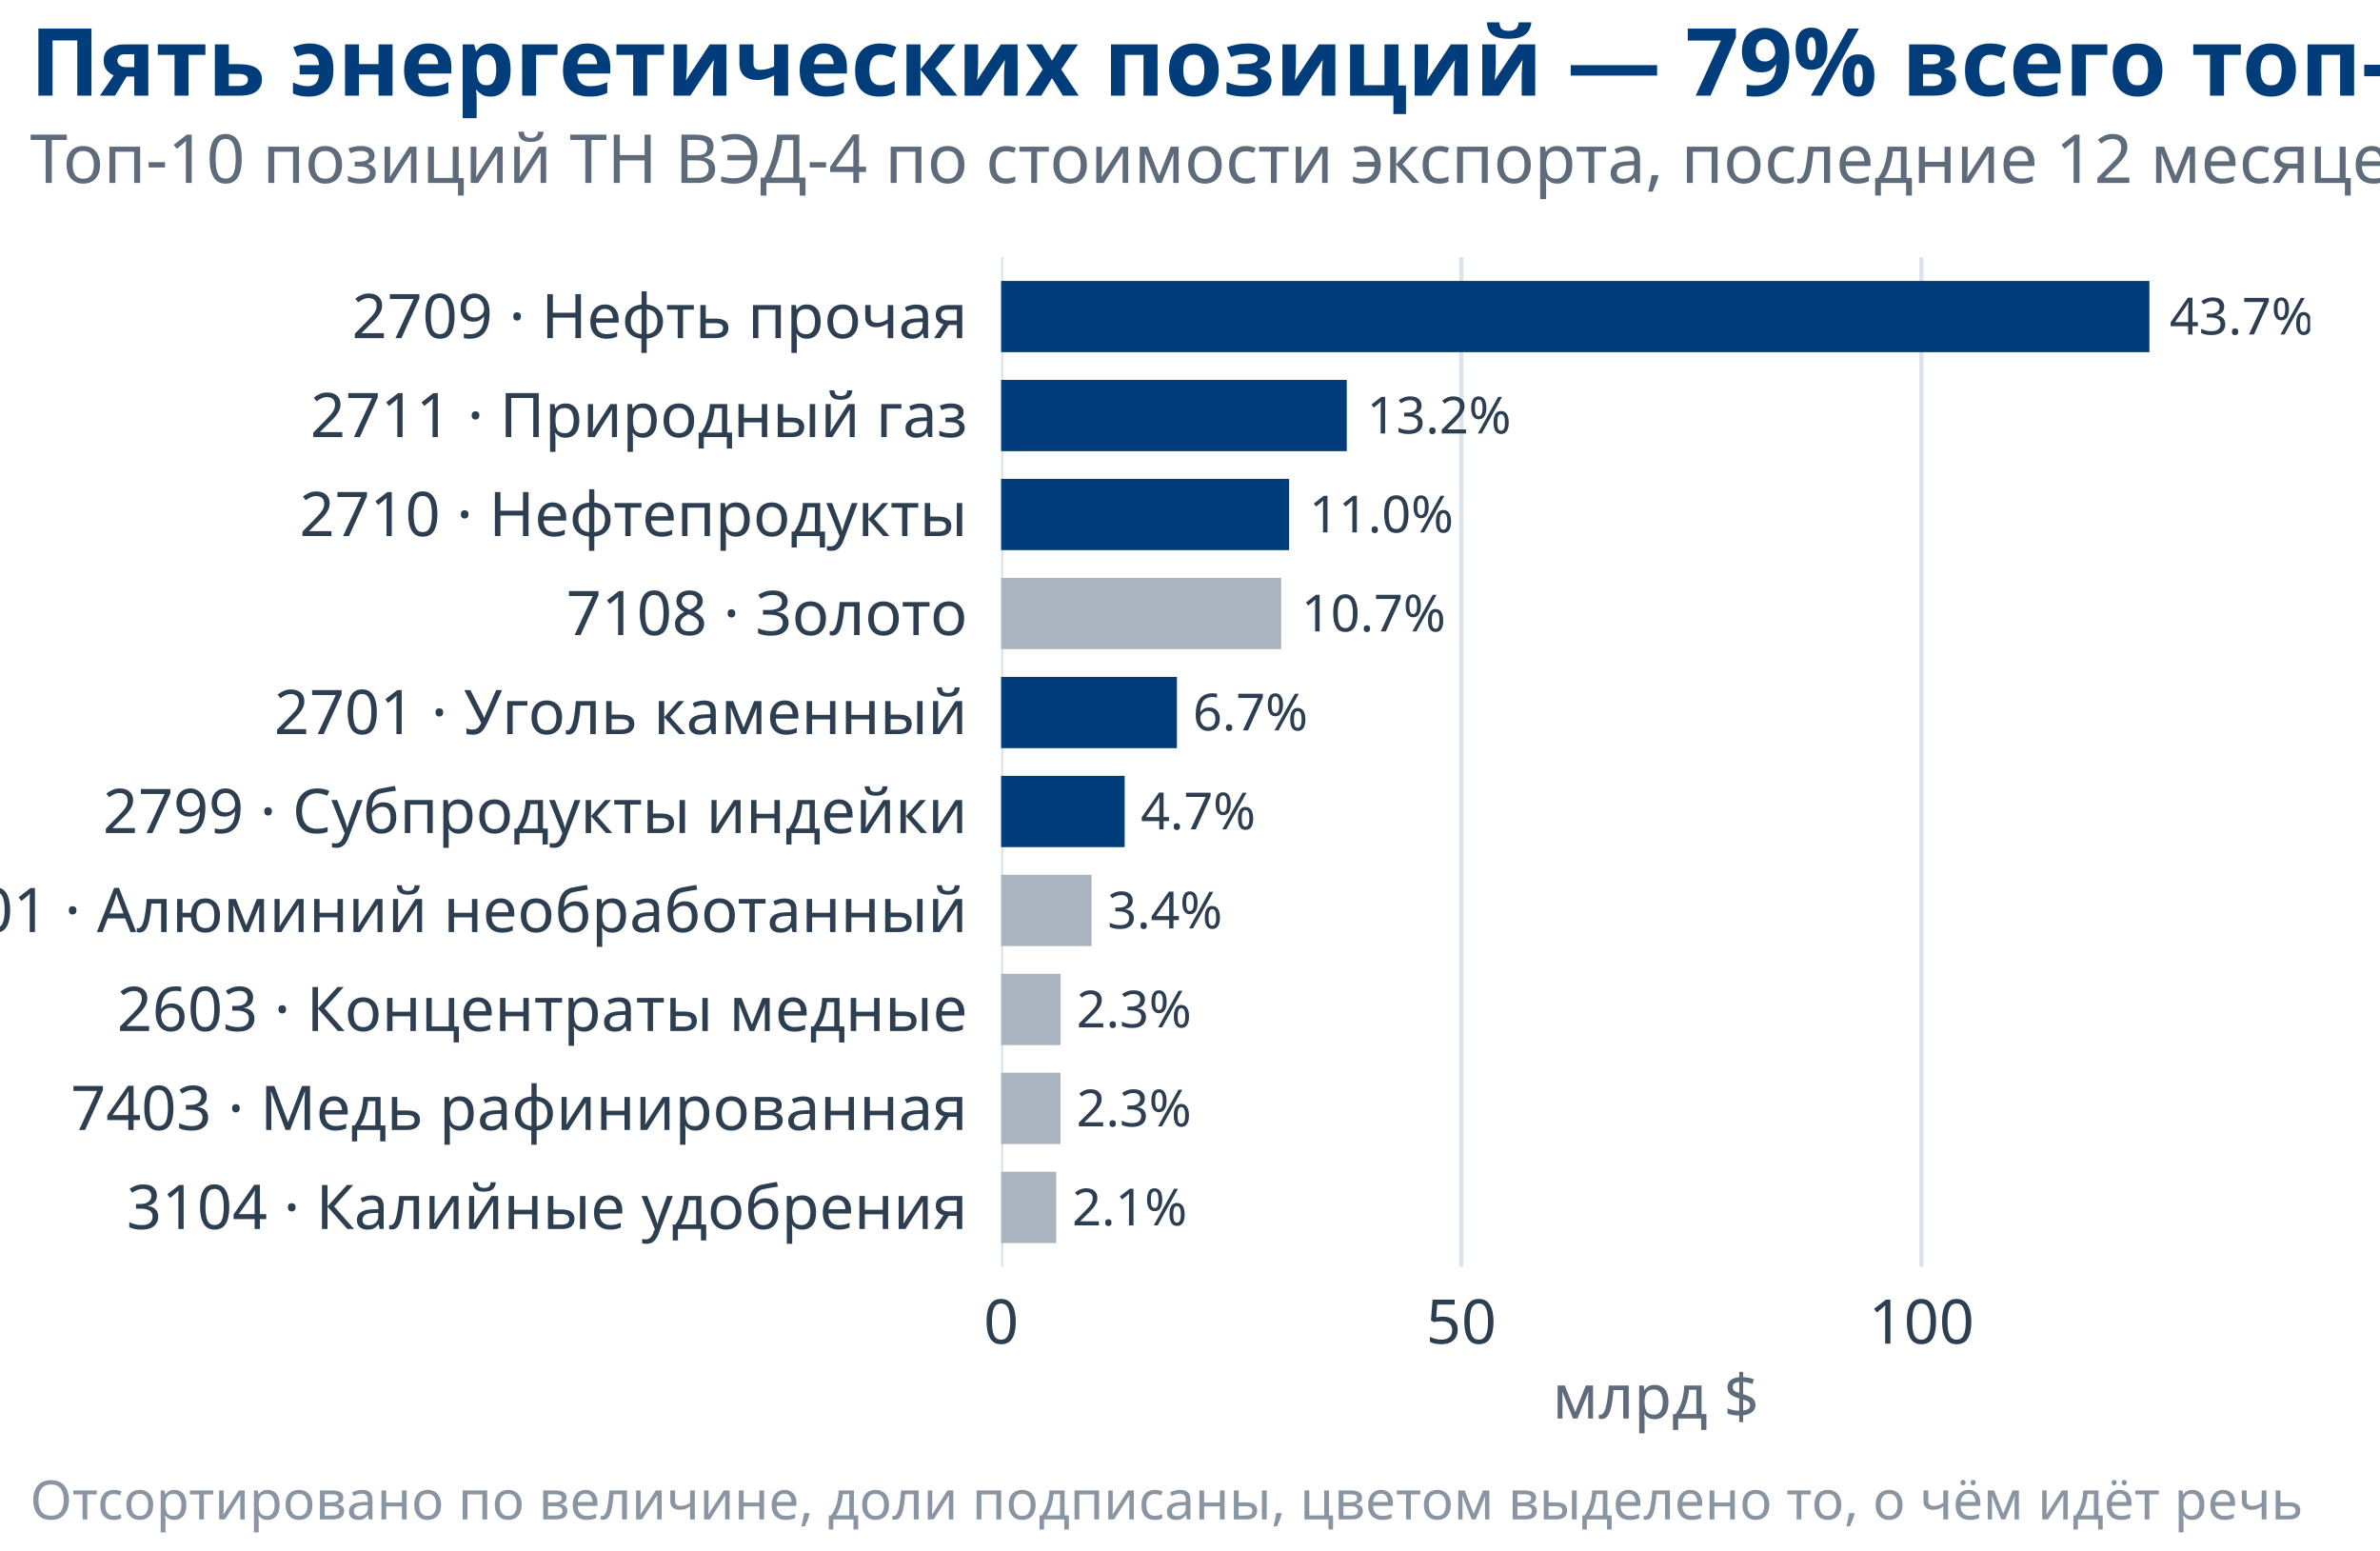
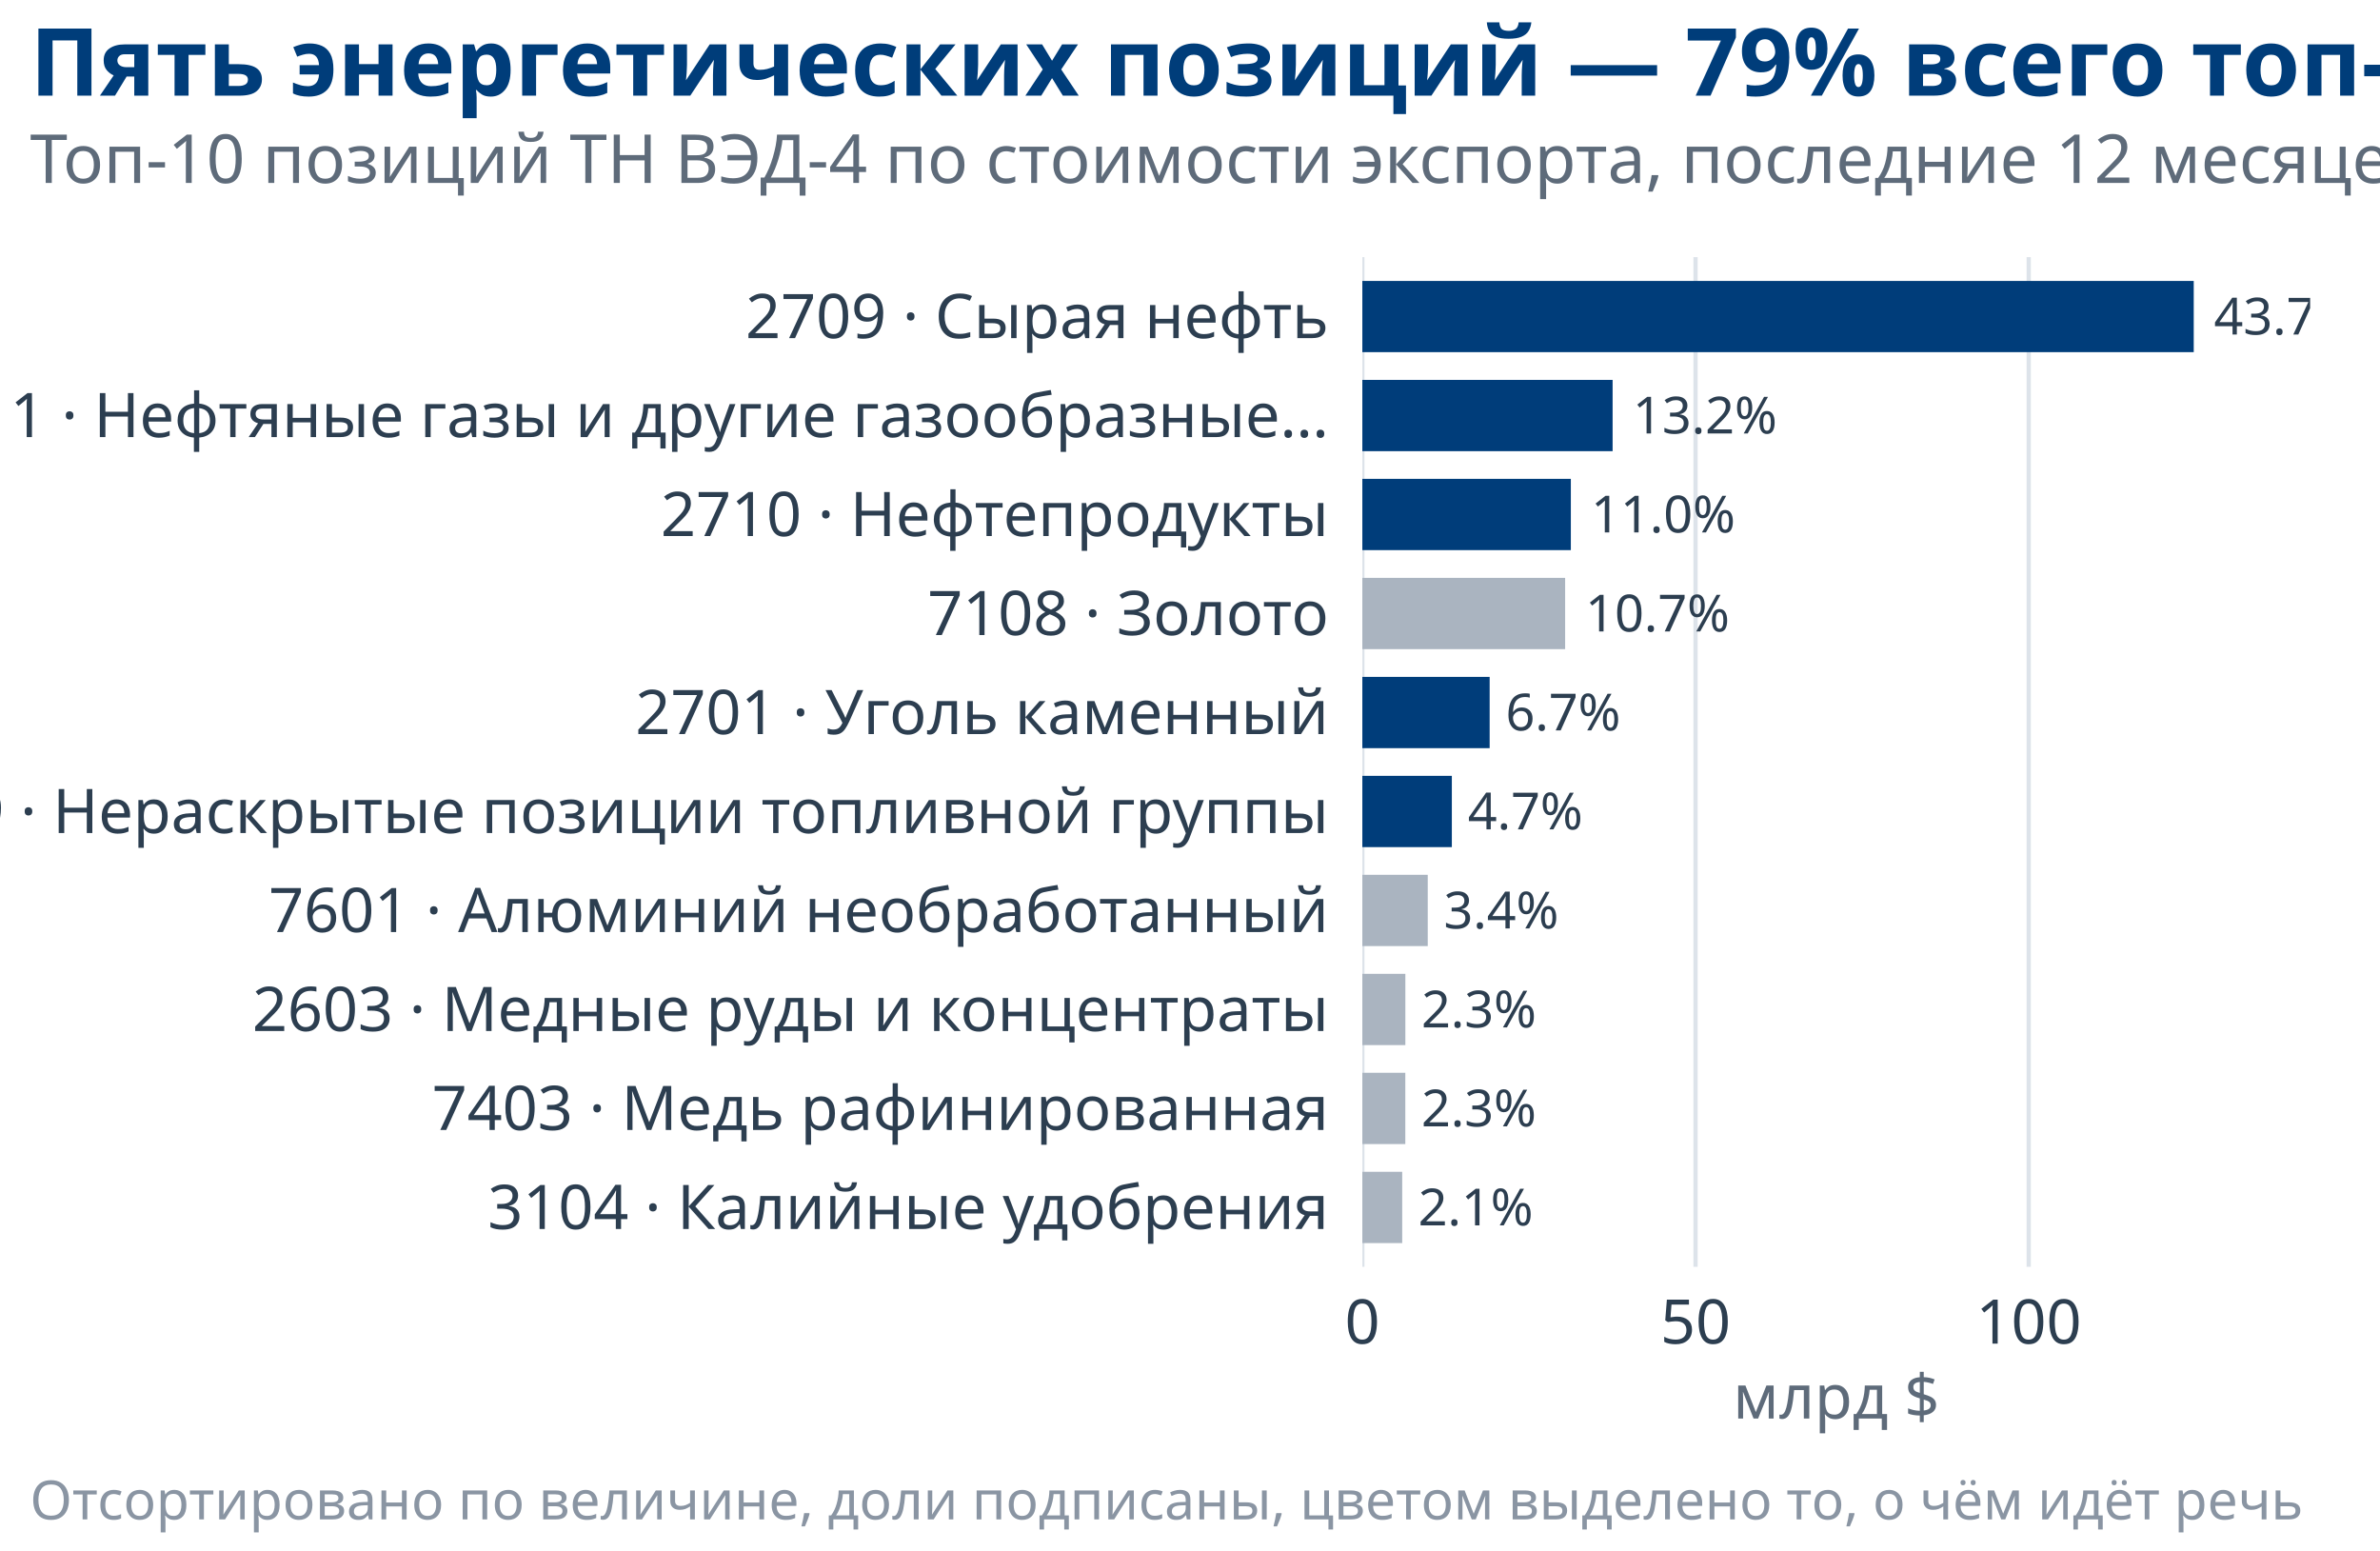
<svg xmlns="http://www.w3.org/2000/svg" width="475.20pt" height="309.60pt" viewBox="0 0 475.20 309.60">
  <g class="svglite">
    <defs>
      <style type="text/css">
    .svglite line, .svglite polyline, .svglite polygon, .svglite path, .svglite rect, .svglite circle {
      fill: none;
      stroke: #000000;
      stroke-linecap: round;
      stroke-linejoin: round;
      stroke-miterlimit: 10.00;
    }
    .svglite text {
      white-space: pre;
    }
    .svglite g.glyphgroup path {
      fill: inherit;
      stroke: none;
    }
  </style>
    </defs>
    <rect width="100%" height="100%" style="stroke: none; fill: none;" />
    <defs>
      <clipPath id="cpMC4wMHw0NzUuMjB8MC4wMHwzMDkuNjA=">
        <rect x="0.00" y="0.00" width="475.20" height="309.60" />
      </clipPath>
    </defs>
    <g clip-path="url(#cpMC4wMHw0NzUuMjB8MC4wMHwzMDkuNjA=)">
      <rect x="0.00" y="0.00" width="475.20" height="309.60" style="stroke-width: 1.45; stroke: none;" />
    </g>
    <defs>
-       <clipPath id="cpMTk5Ljg5fDQ2MS4yNXw1MS4zNHwyNTIuOTE=">
-         <rect x="199.89" y="51.34" width="261.36" height="201.57" />
+       <clipPath id="cpMjcyLjAxfDQ2MS4yNXw1MS4zNHwyNTIuOTE=">
+         <rect x="272.01" y="51.34" width="189.24" height="201.57" />
      </clipPath>
    </defs>
-     <g clip-path="url(#cpMTk5Ljg5fDQ2MS4yNXw1MS4zNHwyNTIuOTE=)">
-       <rect x="199.89" y="51.34" width="261.36" height="201.57" style="stroke-width: 1.45; stroke: none;" />
-       <polyline points="199.89,252.91 199.89,51.34 " style="stroke-width: 0.85; stroke: #DDE3EA; stroke-linecap: butt;" />
-       <polyline points="291.76,252.91 291.76,51.34 " style="stroke-width: 0.85; stroke: #DDE3EA; stroke-linecap: butt;" />
-       <polyline points="383.64,252.91 383.64,51.34 " style="stroke-width: 0.85; stroke: #DDE3EA; stroke-linecap: butt;" />
-       <rect x="199.89" y="56.08" width="229.27" height="14.23" style="stroke-width: 1.45; stroke: none; stroke-linecap: butt; stroke-linejoin: miter; fill: #003D7A;" />
-       <rect x="199.89" y="75.84" width="69.01" height="14.23" style="stroke-width: 1.45; stroke: none; stroke-linecap: butt; stroke-linejoin: miter; fill: #003D7A;" />
-       <rect x="199.89" y="95.60" width="57.50" height="14.23" style="stroke-width: 1.45; stroke: none; stroke-linecap: butt; stroke-linejoin: miter; fill: #003D7A;" />
-       <rect x="199.89" y="115.37" width="55.92" height="14.23" style="stroke-width: 1.45; stroke: none; stroke-linecap: butt; stroke-linejoin: miter; fill: #AAB4C0;" />
-       <rect x="199.89" y="135.13" width="35.10" height="14.23" style="stroke-width: 1.45; stroke: none; stroke-linecap: butt; stroke-linejoin: miter; fill: #003D7A;" />
-       <rect x="199.89" y="154.89" width="24.67" height="14.23" style="stroke-width: 1.45; stroke: none; stroke-linecap: butt; stroke-linejoin: miter; fill: #003D7A;" />
-       <rect x="199.89" y="174.65" width="18.04" height="14.23" style="stroke-width: 1.45; stroke: none; stroke-linecap: butt; stroke-linejoin: miter; fill: #AAB4C0;" />
-       <rect x="199.89" y="194.41" width="11.87" height="14.23" style="stroke-width: 1.45; stroke: none; stroke-linecap: butt; stroke-linejoin: miter; fill: #AAB4C0;" />
-       <rect x="199.89" y="214.17" width="11.85" height="14.23" style="stroke-width: 1.45; stroke: none; stroke-linecap: butt; stroke-linejoin: miter; fill: #AAB4C0;" />
-       <rect x="199.89" y="233.94" width="10.99" height="14.23" style="stroke-width: 1.45; stroke: none; stroke-linecap: butt; stroke-linejoin: miter; fill: #AAB4C0;" />
-       <text x="433.18" y="66.78" style="font-size: 10.24px;fill: #2C3E50; font-family: &quot;PT Sans&quot;;" textLength="26.83px" lengthAdjust="spacingAndGlyphs">43.7%</text>
-       <text x="272.92" y="86.54" style="font-size: 10.24px;fill: #2C3E50; font-family: &quot;PT Sans&quot;;" textLength="26.83px" lengthAdjust="spacingAndGlyphs">13.2%</text>
-       <text x="261.41" y="106.30" style="font-size: 10.24px;fill: #2C3E50; font-family: &quot;PT Sans&quot;;" textLength="26.83px" lengthAdjust="spacingAndGlyphs">11.0%</text>
-       <text x="259.84" y="126.06" style="font-size: 10.24px;fill: #2C3E50; font-family: &quot;PT Sans&quot;;" textLength="26.83px" lengthAdjust="spacingAndGlyphs">10.7%</text>
-       <text x="238.18" y="145.82" style="font-size: 10.24px;fill: #2C3E50; font-family: &quot;PT Sans&quot;;" textLength="21.25px" lengthAdjust="spacingAndGlyphs">6.7%</text>
-       <text x="227.75" y="165.58" style="font-size: 10.24px;fill: #2C3E50; font-family: &quot;PT Sans&quot;;" textLength="21.25px" lengthAdjust="spacingAndGlyphs">4.7%</text>
-       <text x="221.12" y="185.35" style="font-size: 10.24px;fill: #2C3E50; font-family: &quot;PT Sans&quot;;" textLength="21.25px" lengthAdjust="spacingAndGlyphs">3.4%</text>
-       <text x="214.95" y="205.11" style="font-size: 10.24px;fill: #2C3E50; font-family: &quot;PT Sans&quot;;" textLength="21.25px" lengthAdjust="spacingAndGlyphs">2.3%</text>
-       <text x="214.93" y="224.87" style="font-size: 10.24px;fill: #2C3E50; font-family: &quot;PT Sans&quot;;" textLength="21.25px" lengthAdjust="spacingAndGlyphs">2.3%</text>
-       <text x="214.07" y="244.63" style="font-size: 10.24px;fill: #2C3E50; font-family: &quot;PT Sans&quot;;" textLength="21.25px" lengthAdjust="spacingAndGlyphs">2.1%</text>
+     <g clip-path="url(#cpMjcyLjAxfDQ2MS4yNXw1MS4zNHwyNTIuOTE=)">
+       <rect x="272.01" y="51.34" width="189.24" height="201.57" style="stroke-width: 1.45; stroke: none;" />
+       <polyline points="272.01,252.91 272.01,51.34 " style="stroke-width: 0.85; stroke: #DDE3EA; stroke-linecap: butt;" />
+       <polyline points="338.54,252.91 338.54,51.34 " style="stroke-width: 0.85; stroke: #DDE3EA; stroke-linecap: butt;" />
+       <polyline points="405.06,252.91 405.06,51.34 " style="stroke-width: 0.85; stroke: #DDE3EA; stroke-linecap: butt;" />
+       <rect x="272.01" y="56.08" width="166.00" height="14.23" style="stroke-width: 1.45; stroke: none; stroke-linecap: butt; stroke-linejoin: miter; fill: #003D7A;" />
+       <rect x="272.01" y="75.84" width="49.97" height="14.23" style="stroke-width: 1.45; stroke: none; stroke-linecap: butt; stroke-linejoin: miter; fill: #003D7A;" />
+       <rect x="272.01" y="95.60" width="41.63" height="14.23" style="stroke-width: 1.45; stroke: none; stroke-linecap: butt; stroke-linejoin: miter; fill: #003D7A;" />
+       <rect x="272.01" y="115.37" width="40.49" height="14.23" style="stroke-width: 1.45; stroke: none; stroke-linecap: butt; stroke-linejoin: miter; fill: #AAB4C0;" />
+       <rect x="272.01" y="135.13" width="25.42" height="14.23" style="stroke-width: 1.45; stroke: none; stroke-linecap: butt; stroke-linejoin: miter; fill: #003D7A;" />
+       <rect x="272.01" y="154.89" width="17.87" height="14.23" style="stroke-width: 1.45; stroke: none; stroke-linecap: butt; stroke-linejoin: miter; fill: #003D7A;" />
+       <rect x="272.01" y="174.65" width="13.06" height="14.23" style="stroke-width: 1.45; stroke: none; stroke-linecap: butt; stroke-linejoin: miter; fill: #AAB4C0;" />
+       <rect x="272.01" y="194.41" width="8.59" height="14.23" style="stroke-width: 1.45; stroke: none; stroke-linecap: butt; stroke-linejoin: miter; fill: #AAB4C0;" />
+       <rect x="272.01" y="214.17" width="8.58" height="14.23" style="stroke-width: 1.45; stroke: none; stroke-linecap: butt; stroke-linejoin: miter; fill: #AAB4C0;" />
+       <rect x="272.01" y="233.94" width="7.96" height="14.23" style="stroke-width: 1.45; stroke: none; stroke-linecap: butt; stroke-linejoin: miter; fill: #AAB4C0;" />
+       <text x="442.04" y="66.78" style="font-size: 10.24px;fill: #2C3E50; font-family: &quot;PT Sans&quot;;" textLength="26.83px" lengthAdjust="spacingAndGlyphs">43.7%</text>
+       <text x="326.01" y="86.54" style="font-size: 10.24px;fill: #2C3E50; font-family: &quot;PT Sans&quot;;" textLength="26.83px" lengthAdjust="spacingAndGlyphs">13.2%</text>
+       <text x="317.67" y="106.30" style="font-size: 10.24px;fill: #2C3E50; font-family: &quot;PT Sans&quot;;" textLength="26.83px" lengthAdjust="spacingAndGlyphs">11.0%</text>
+       <text x="316.53" y="126.06" style="font-size: 10.24px;fill: #2C3E50; font-family: &quot;PT Sans&quot;;" textLength="26.83px" lengthAdjust="spacingAndGlyphs">10.7%</text>
+       <text x="300.62" y="145.82" style="font-size: 10.24px;fill: #2C3E50; font-family: &quot;PT Sans&quot;;" textLength="21.25px" lengthAdjust="spacingAndGlyphs">6.7%</text>
+       <text x="293.07" y="165.58" style="font-size: 10.24px;fill: #2C3E50; font-family: &quot;PT Sans&quot;;" textLength="21.25px" lengthAdjust="spacingAndGlyphs">4.7%</text>
+       <text x="288.26" y="185.35" style="font-size: 10.24px;fill: #2C3E50; font-family: &quot;PT Sans&quot;;" textLength="21.25px" lengthAdjust="spacingAndGlyphs">3.4%</text>
+       <text x="283.80" y="205.11" style="font-size: 10.24px;fill: #2C3E50; font-family: &quot;PT Sans&quot;;" textLength="21.25px" lengthAdjust="spacingAndGlyphs">2.3%</text>
+       <text x="283.79" y="224.87" style="font-size: 10.24px;fill: #2C3E50; font-family: &quot;PT Sans&quot;;" textLength="21.25px" lengthAdjust="spacingAndGlyphs">2.3%</text>
+       <text x="283.16" y="244.63" style="font-size: 10.24px;fill: #2C3E50; font-family: &quot;PT Sans&quot;;" textLength="21.25px" lengthAdjust="spacingAndGlyphs">2.1%</text>
    </g>
    <g clip-path="url(#cpMC4wMHw0NzUuMjB8MC4wMHwzMDkuNjA=)">
-       <text x="193.17" y="245.36" text-anchor="end" style="font-size: 12.30px;fill: #2C3E50; font-family: &quot;PT Sans&quot;;" textLength="151.67px" lengthAdjust="spacingAndGlyphs">3104 · Калийные удобрения</text>
-       <text x="193.17" y="225.59" text-anchor="end" style="font-size: 12.30px;fill: #2C3E50; font-family: &quot;PT Sans&quot;;" textLength="159.47px" lengthAdjust="spacingAndGlyphs">7403 · Медь рафинированная</text>
-       <text x="193.17" y="205.83" text-anchor="end" style="font-size: 12.30px;fill: #2C3E50; font-family: &quot;PT Sans&quot;;" textLength="151.72px" lengthAdjust="spacingAndGlyphs">2603 · Концентраты медные</text>
-       <text x="193.17" y="186.07" text-anchor="end" style="font-size: 12.30px;fill: #2C3E50; font-family: &quot;PT Sans&quot;;" textLength="187.19px" lengthAdjust="spacingAndGlyphs">7601 · Алюминий необработанный</text>
-       <text x="193.17" y="166.31" text-anchor="end" style="font-size: 12.30px;fill: #2C3E50; font-family: &quot;PT Sans&quot;;" textLength="155.80px" lengthAdjust="spacingAndGlyphs">2799 · Субпродукты индейки</text>
-       <text x="193.17" y="146.55" text-anchor="end" style="font-size: 12.30px;fill: #2C3E50; font-family: &quot;PT Sans&quot;;" textLength="122.30px" lengthAdjust="spacingAndGlyphs">2701 · Уголь каменный</text>
-       <text x="193.17" y="126.78" text-anchor="end" style="font-size: 12.30px;fill: #2C3E50; font-family: &quot;PT Sans&quot;;" textLength="73.69px" lengthAdjust="spacingAndGlyphs">7108 · Золото</text>
-       <text x="193.17" y="107.02" text-anchor="end" style="font-size: 12.30px;fill: #2C3E50; font-family: &quot;PT Sans&quot;;" textLength="121.14px" lengthAdjust="spacingAndGlyphs">2710 · Нефтепродукты</text>
-       <text x="193.17" y="87.26" text-anchor="end" style="font-size: 12.30px;fill: #2C3E50; font-family: &quot;PT Sans&quot;;" textLength="118.77px" lengthAdjust="spacingAndGlyphs">2711 · Природный газ</text>
-       <text x="193.17" y="67.50" text-anchor="end" style="font-size: 12.30px;fill: #2C3E50; font-family: &quot;PT Sans&quot;;" textLength="110.42px" lengthAdjust="spacingAndGlyphs">2709 · Нефть прочая</text>
-       <text x="199.89" y="268.24" text-anchor="middle" style="font-size: 12.30px;fill: #2C3E50; font-family: &quot;PT Sans&quot;;" textLength="6.70px" lengthAdjust="spacingAndGlyphs">0</text>
-       <text x="291.76" y="268.24" text-anchor="middle" style="font-size: 12.30px;fill: #2C3E50; font-family: &quot;PT Sans&quot;;" textLength="13.41px" lengthAdjust="spacingAndGlyphs">50</text>
-       <text x="383.64" y="268.24" text-anchor="middle" style="font-size: 12.30px;fill: #2C3E50; font-family: &quot;PT Sans&quot;;" textLength="20.11px" lengthAdjust="spacingAndGlyphs">100</text>
-       <text x="330.57" y="283.20" text-anchor="middle" style="font-size: 12.30px;fill: #5E6B7A; font-family: &quot;PT Sans&quot;;" textLength="37.34px" lengthAdjust="spacingAndGlyphs">млрд $</text>
+       <text x="265.29" y="245.36" text-anchor="end" style="font-size: 12.30px;fill: #2C3E50; font-family: &quot;PT Sans&quot;;" textLength="151.67px" lengthAdjust="spacingAndGlyphs">3104 · Калийные удобрения</text>
+       <text x="265.29" y="225.59" text-anchor="end" style="font-size: 12.30px;fill: #2C3E50; font-family: &quot;PT Sans&quot;;" textLength="159.47px" lengthAdjust="spacingAndGlyphs">7403 · Медь рафинированная</text>
+       <text x="265.29" y="205.83" text-anchor="end" style="font-size: 12.30px;fill: #2C3E50; font-family: &quot;PT Sans&quot;;" textLength="192.67px" lengthAdjust="spacingAndGlyphs">2603 · Медные руды и концентраты</text>
+       <text x="265.29" y="186.07" text-anchor="end" style="font-size: 12.30px;fill: #2C3E50; font-family: &quot;PT Sans&quot;;" textLength="187.19px" lengthAdjust="spacingAndGlyphs">7601 · Алюминий необработанный</text>
+       <text x="265.29" y="166.31" text-anchor="end" style="font-size: 12.30px;fill: #2C3E50; font-family: &quot;PT Sans&quot;;" textLength="259.31px" lengthAdjust="spacingAndGlyphs">2799 · Нераскрытые позиции топливной группы</text>
+       <text x="265.29" y="146.55" text-anchor="end" style="font-size: 12.30px;fill: #2C3E50; font-family: &quot;PT Sans&quot;;" textLength="122.30px" lengthAdjust="spacingAndGlyphs">2701 · Уголь каменный</text>
+       <text x="265.29" y="126.78" text-anchor="end" style="font-size: 12.30px;fill: #2C3E50; font-family: &quot;PT Sans&quot;;" textLength="73.69px" lengthAdjust="spacingAndGlyphs">7108 · Золото</text>
+       <text x="265.29" y="107.02" text-anchor="end" style="font-size: 12.30px;fill: #2C3E50; font-family: &quot;PT Sans&quot;;" textLength="121.14px" lengthAdjust="spacingAndGlyphs">2710 · Нефтепродукты</text>
+       <text x="265.29" y="87.26" text-anchor="end" style="font-size: 12.30px;fill: #2C3E50; font-family: &quot;PT Sans&quot;;" textLength="255.66px" lengthAdjust="spacingAndGlyphs">2711 · Нефтяные газы и другие газообразные…</text>
+       <text x="265.29" y="67.50" text-anchor="end" style="font-size: 12.30px;fill: #2C3E50; font-family: &quot;PT Sans&quot;;" textLength="105.16px" lengthAdjust="spacingAndGlyphs">2709 · Сырая нефть</text>
+       <text x="272.01" y="268.24" text-anchor="middle" style="font-size: 12.30px;fill: #2C3E50; font-family: &quot;PT Sans&quot;;" textLength="6.70px" lengthAdjust="spacingAndGlyphs">0</text>
+       <text x="338.54" y="268.24" text-anchor="middle" style="font-size: 12.30px;fill: #2C3E50; font-family: &quot;PT Sans&quot;;" textLength="13.41px" lengthAdjust="spacingAndGlyphs">50</text>
+       <text x="405.06" y="268.24" text-anchor="middle" style="font-size: 12.30px;fill: #2C3E50; font-family: &quot;PT Sans&quot;;" textLength="20.11px" lengthAdjust="spacingAndGlyphs">100</text>
+       <text x="366.63" y="283.20" text-anchor="middle" style="font-size: 12.30px;fill: #5E6B7A; font-family: &quot;PT Sans&quot;;" textLength="37.34px" lengthAdjust="spacingAndGlyphs">млрд $</text>
      <text x="5.98" y="36.52" style="font-size: 13.50px;fill: #5E6B7A; font-family: &quot;PT Sans&quot;;" textLength="429.84px" lengthAdjust="spacingAndGlyphs">Топ-10 позиций ТН ВЭД-4 по стоимости экспорта, последние 12 месяцев</text>
      <text x="5.98" y="19.10" style="font-size: 18.75px; font-weight: bold;fill: #003D7A; font-family: &quot;PT Sans&quot;;" textLength="413.72px" lengthAdjust="spacingAndGlyphs">Пять энергетических позиций — 79% всего топ-10</text>
      <text x="5.98" y="303.33" style="font-size: 10.80px;fill: #8A95A3; font-family: &quot;PT Sans&quot;;" textLength="394.95px" lengthAdjust="spacingAndGlyphs">Отсортировано по величине, доли подписаны, цветом выделено то, о чём идёт речь</text>
    </g>
  </g>
</svg>
